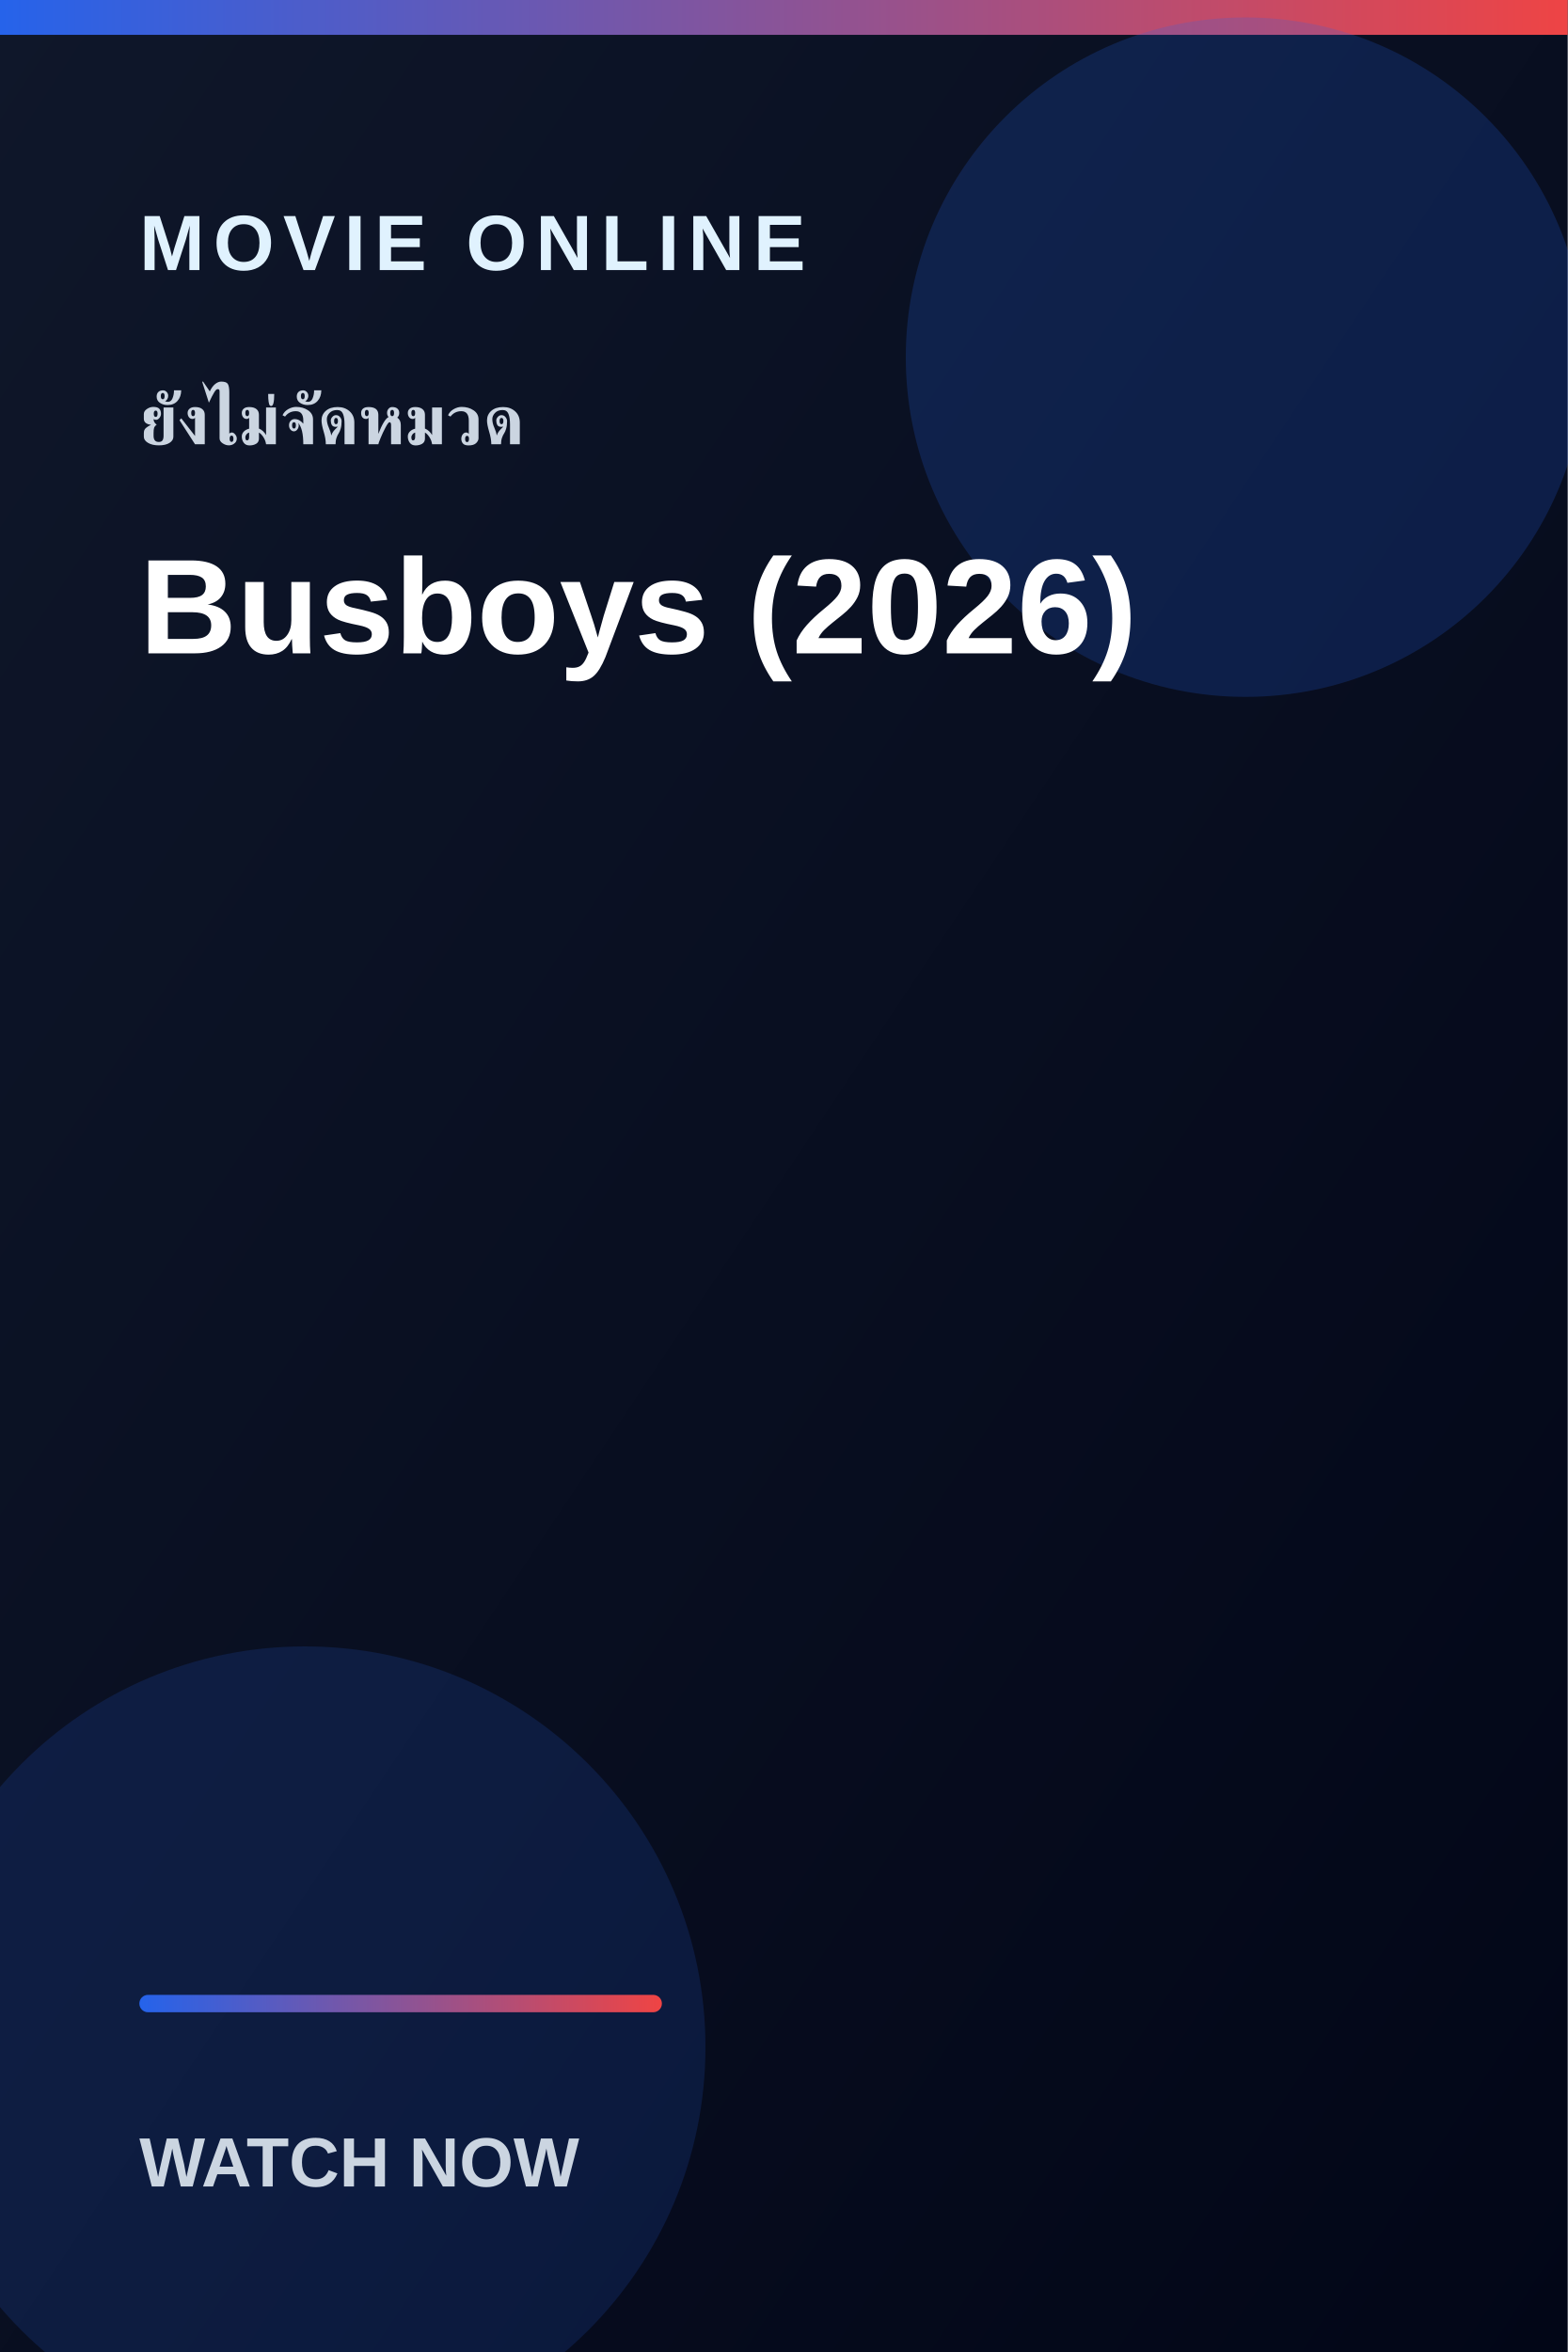
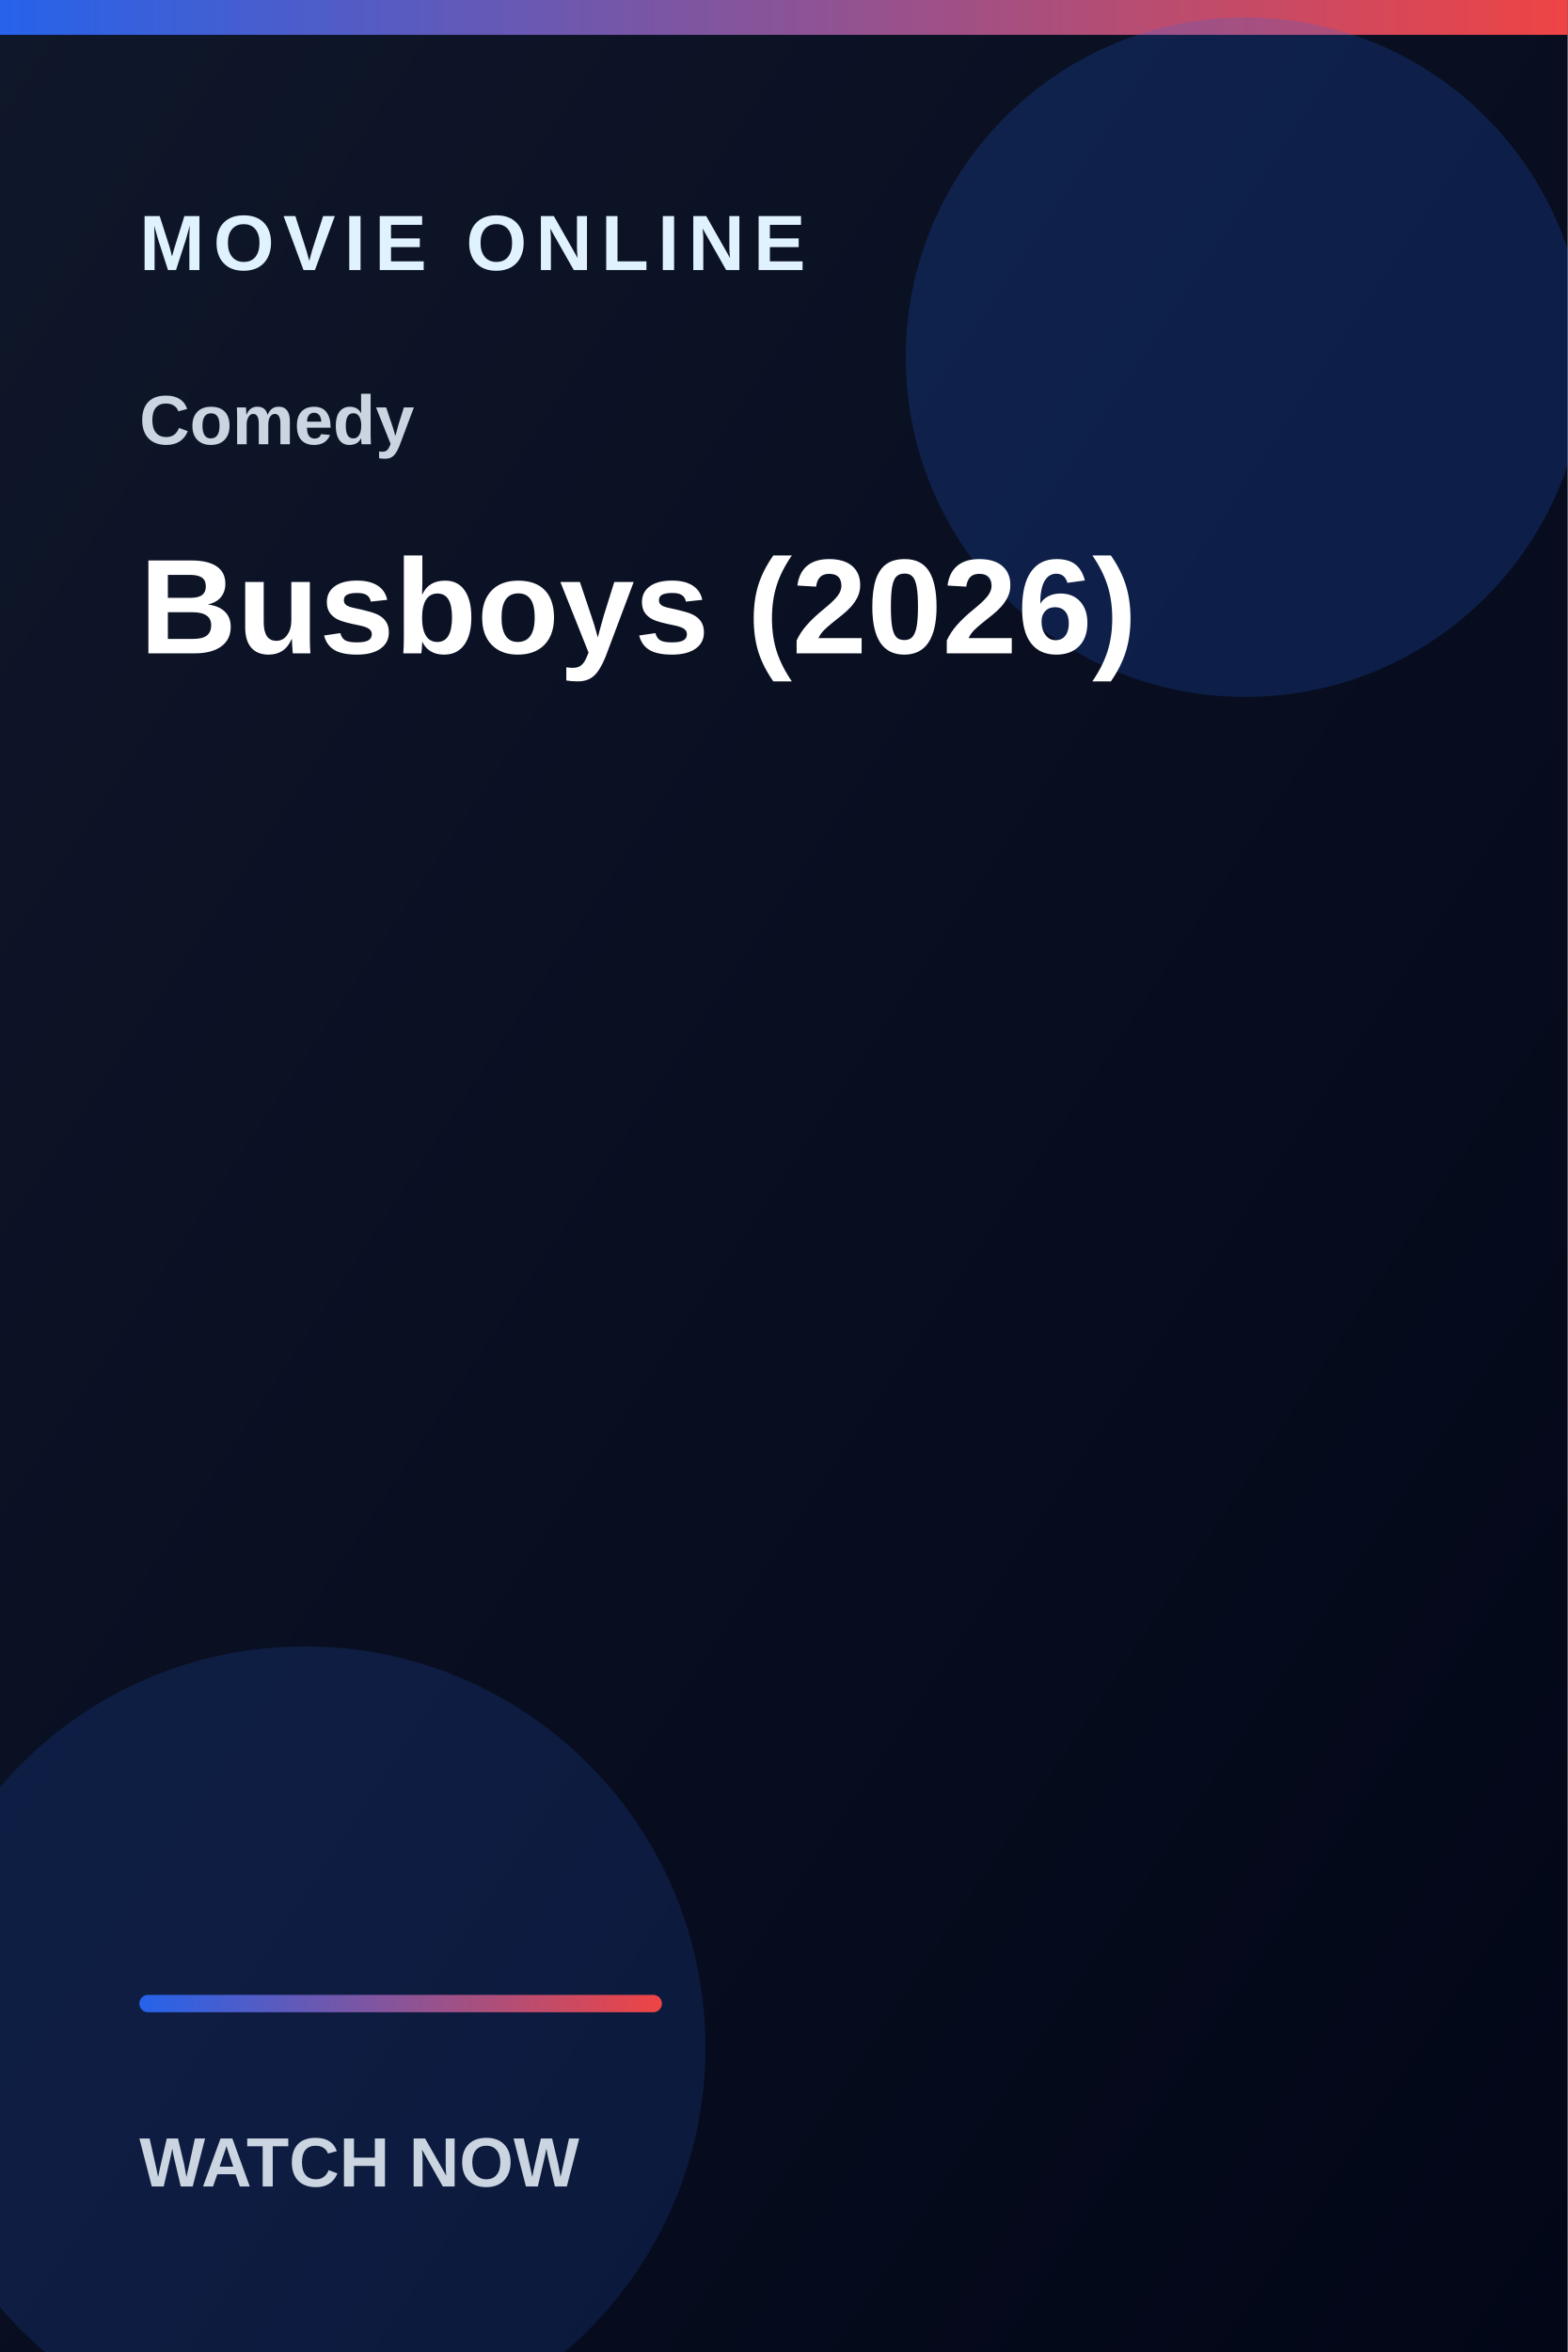
<svg xmlns="http://www.w3.org/2000/svg" width="360" height="540" viewBox="0 0 360 540" role="img" aria-label="Busboys (2026)">
  <defs>
    <linearGradient id="bg" x1="0" y1="0" x2="1" y2="1">
      <stop offset="0" stop-color="#0f172a" />
      <stop offset="1" stop-color="#020617" />
    </linearGradient>
    <linearGradient id="accent" x1="0" y1="0" x2="1" y2="0">
      <stop offset="0" stop-color="#2563eb" />
      <stop offset="1" stop-color="#ef4444" />
    </linearGradient>
    <style>
      .brand { fill: #e0f2fe; font: 700 18px Arial, sans-serif; letter-spacing: 2px; }
      .title { fill: #fff; font: 800 31px Arial, sans-serif; }
      .meta { fill: #cbd5e1; font: 600 16px Arial, sans-serif; }
    </style>
  </defs>
  <rect width="360" height="540" fill="url(#bg)" />
  <rect x="0" y="0" width="360" height="8" fill="url(#accent)" />
  <circle cx="286" cy="82" r="78" fill="#2563eb" opacity="0.2" />
  <circle cx="70" cy="470" r="92" fill="#2563eb" opacity="0.16" />
  <text x="32" y="62" class="brand">MOVIE ONLINE</text>
-   <text x="32" y="102" class="meta">ยังไม่จัดหมวด</text>
+   <text x="32" y="102" class="meta">Comedy</text>
  <text x="32" y="150" class="title">Busboys (2026)</text>
  <rect x="32" y="458" width="120" height="4" rx="2" fill="url(#accent)" />
  <text x="32" y="502" class="meta">WATCH NOW</text>
</svg>
